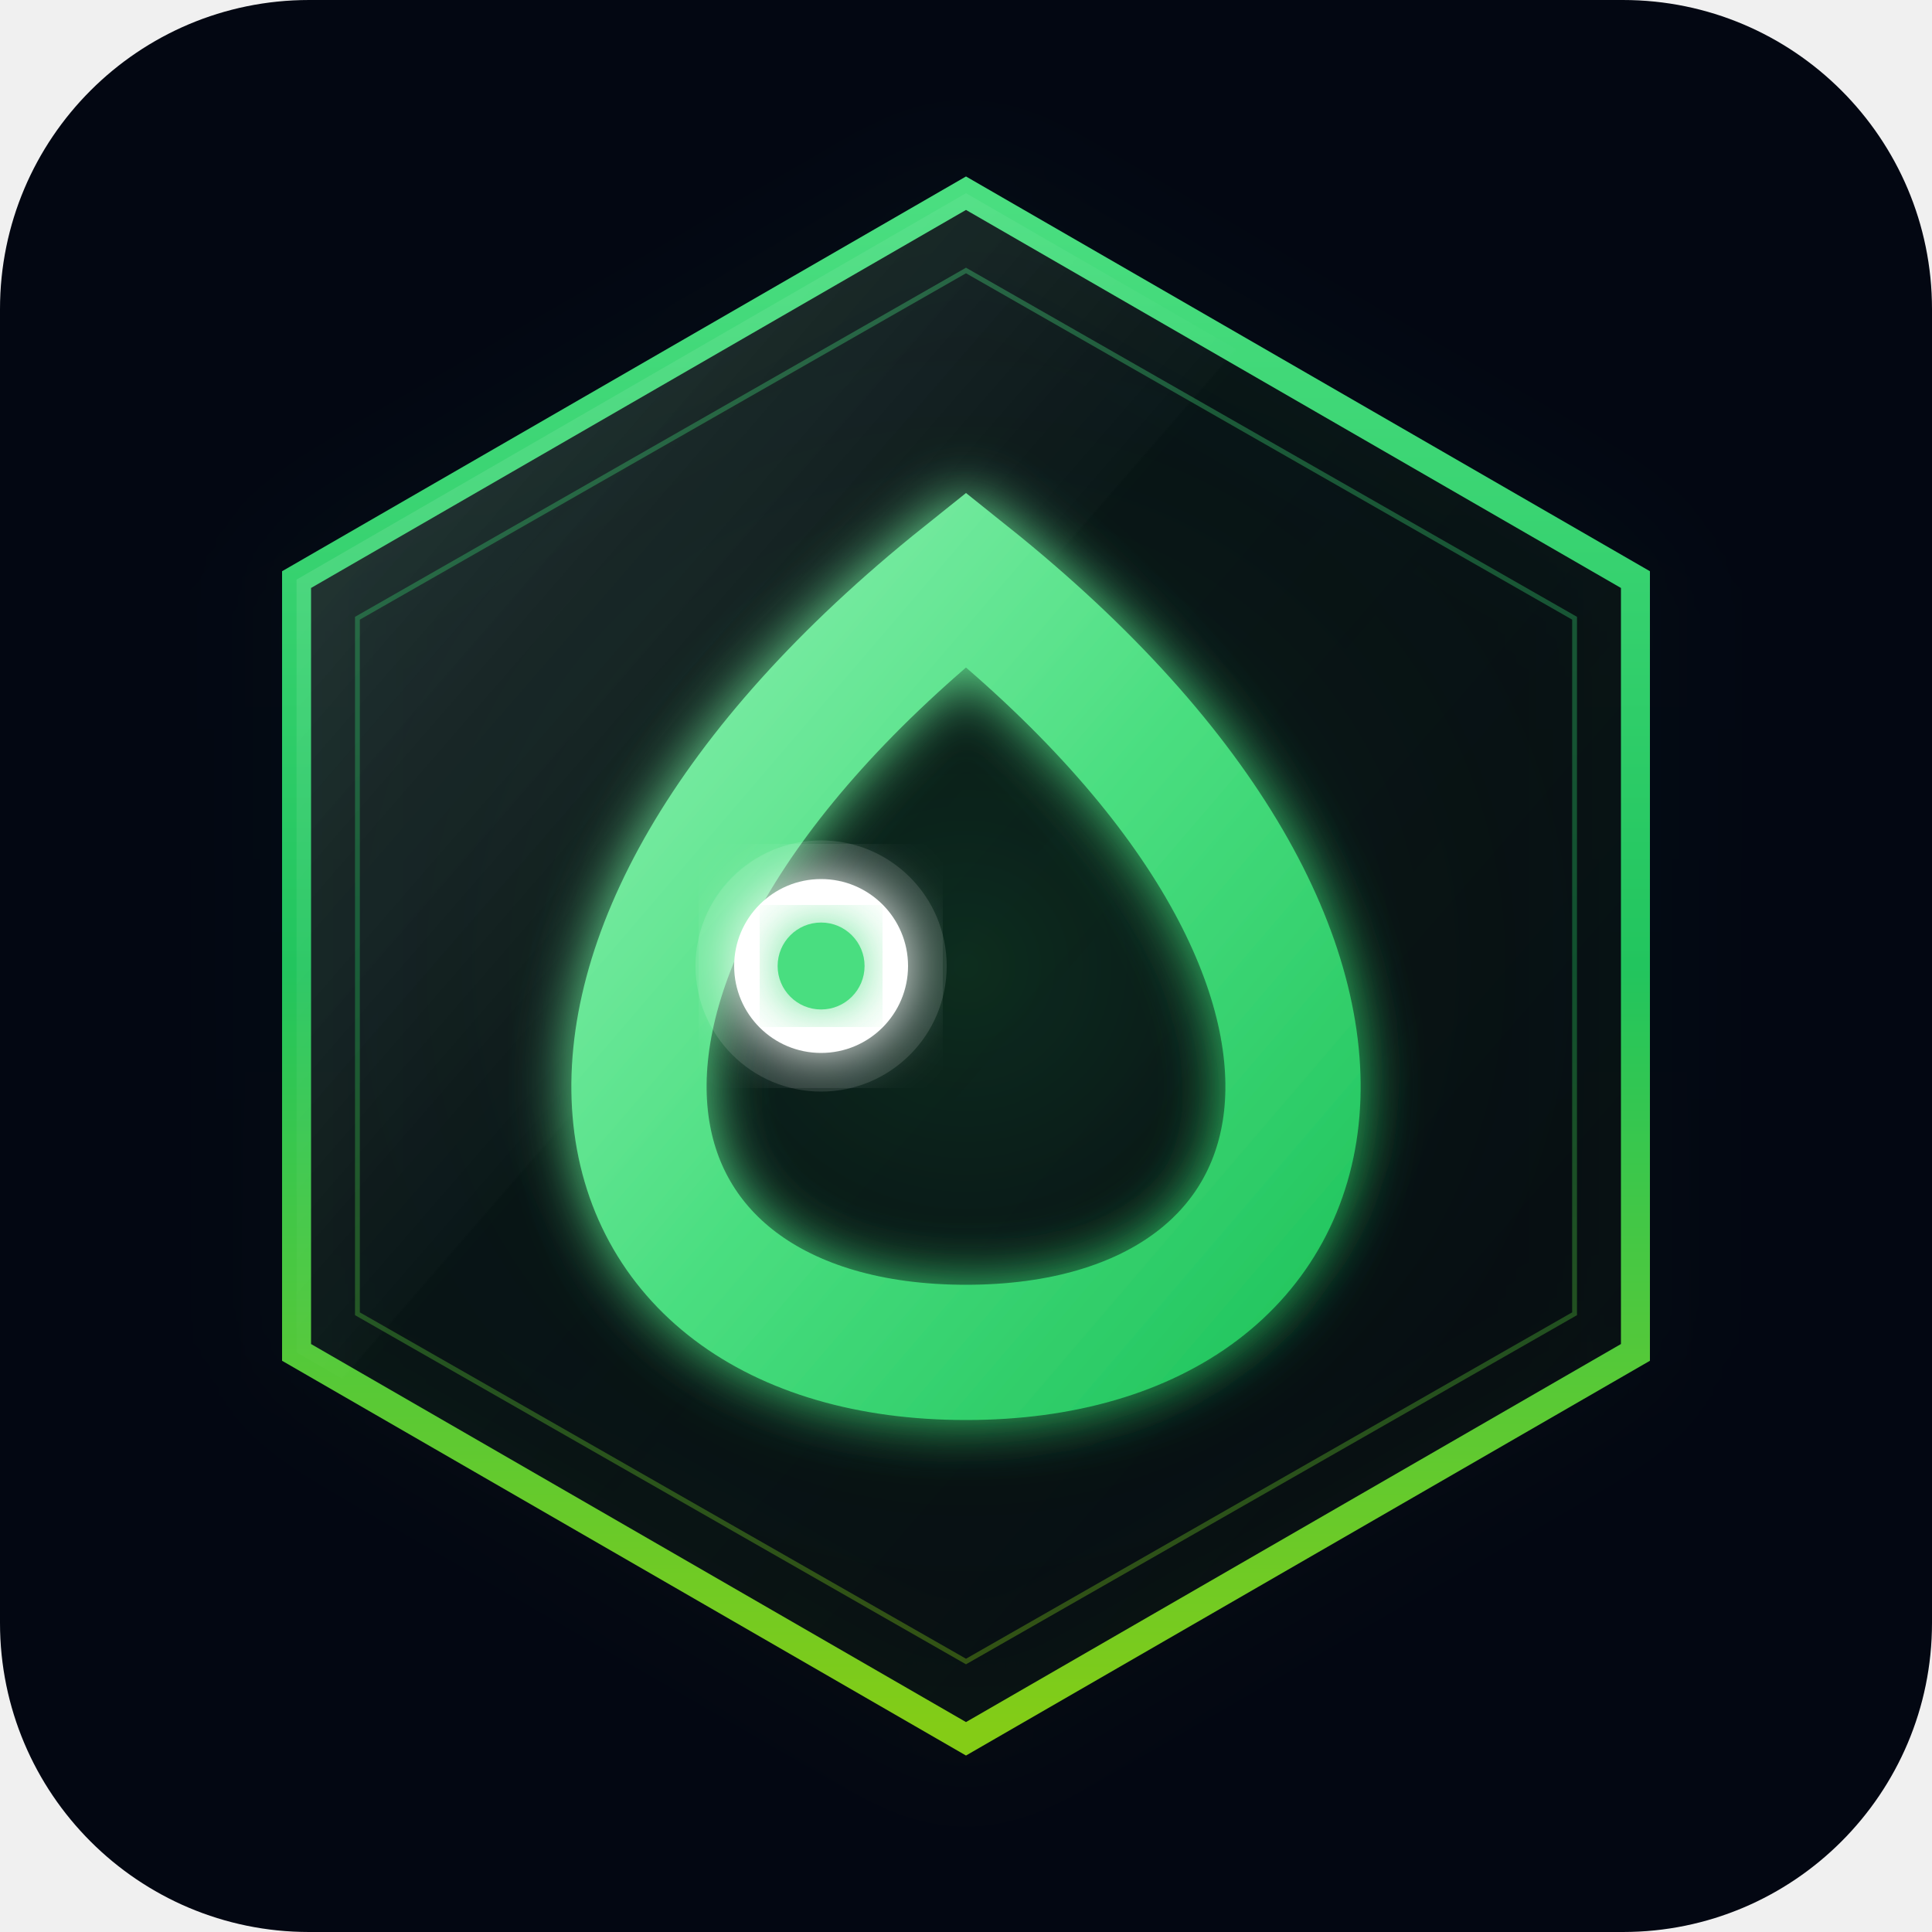
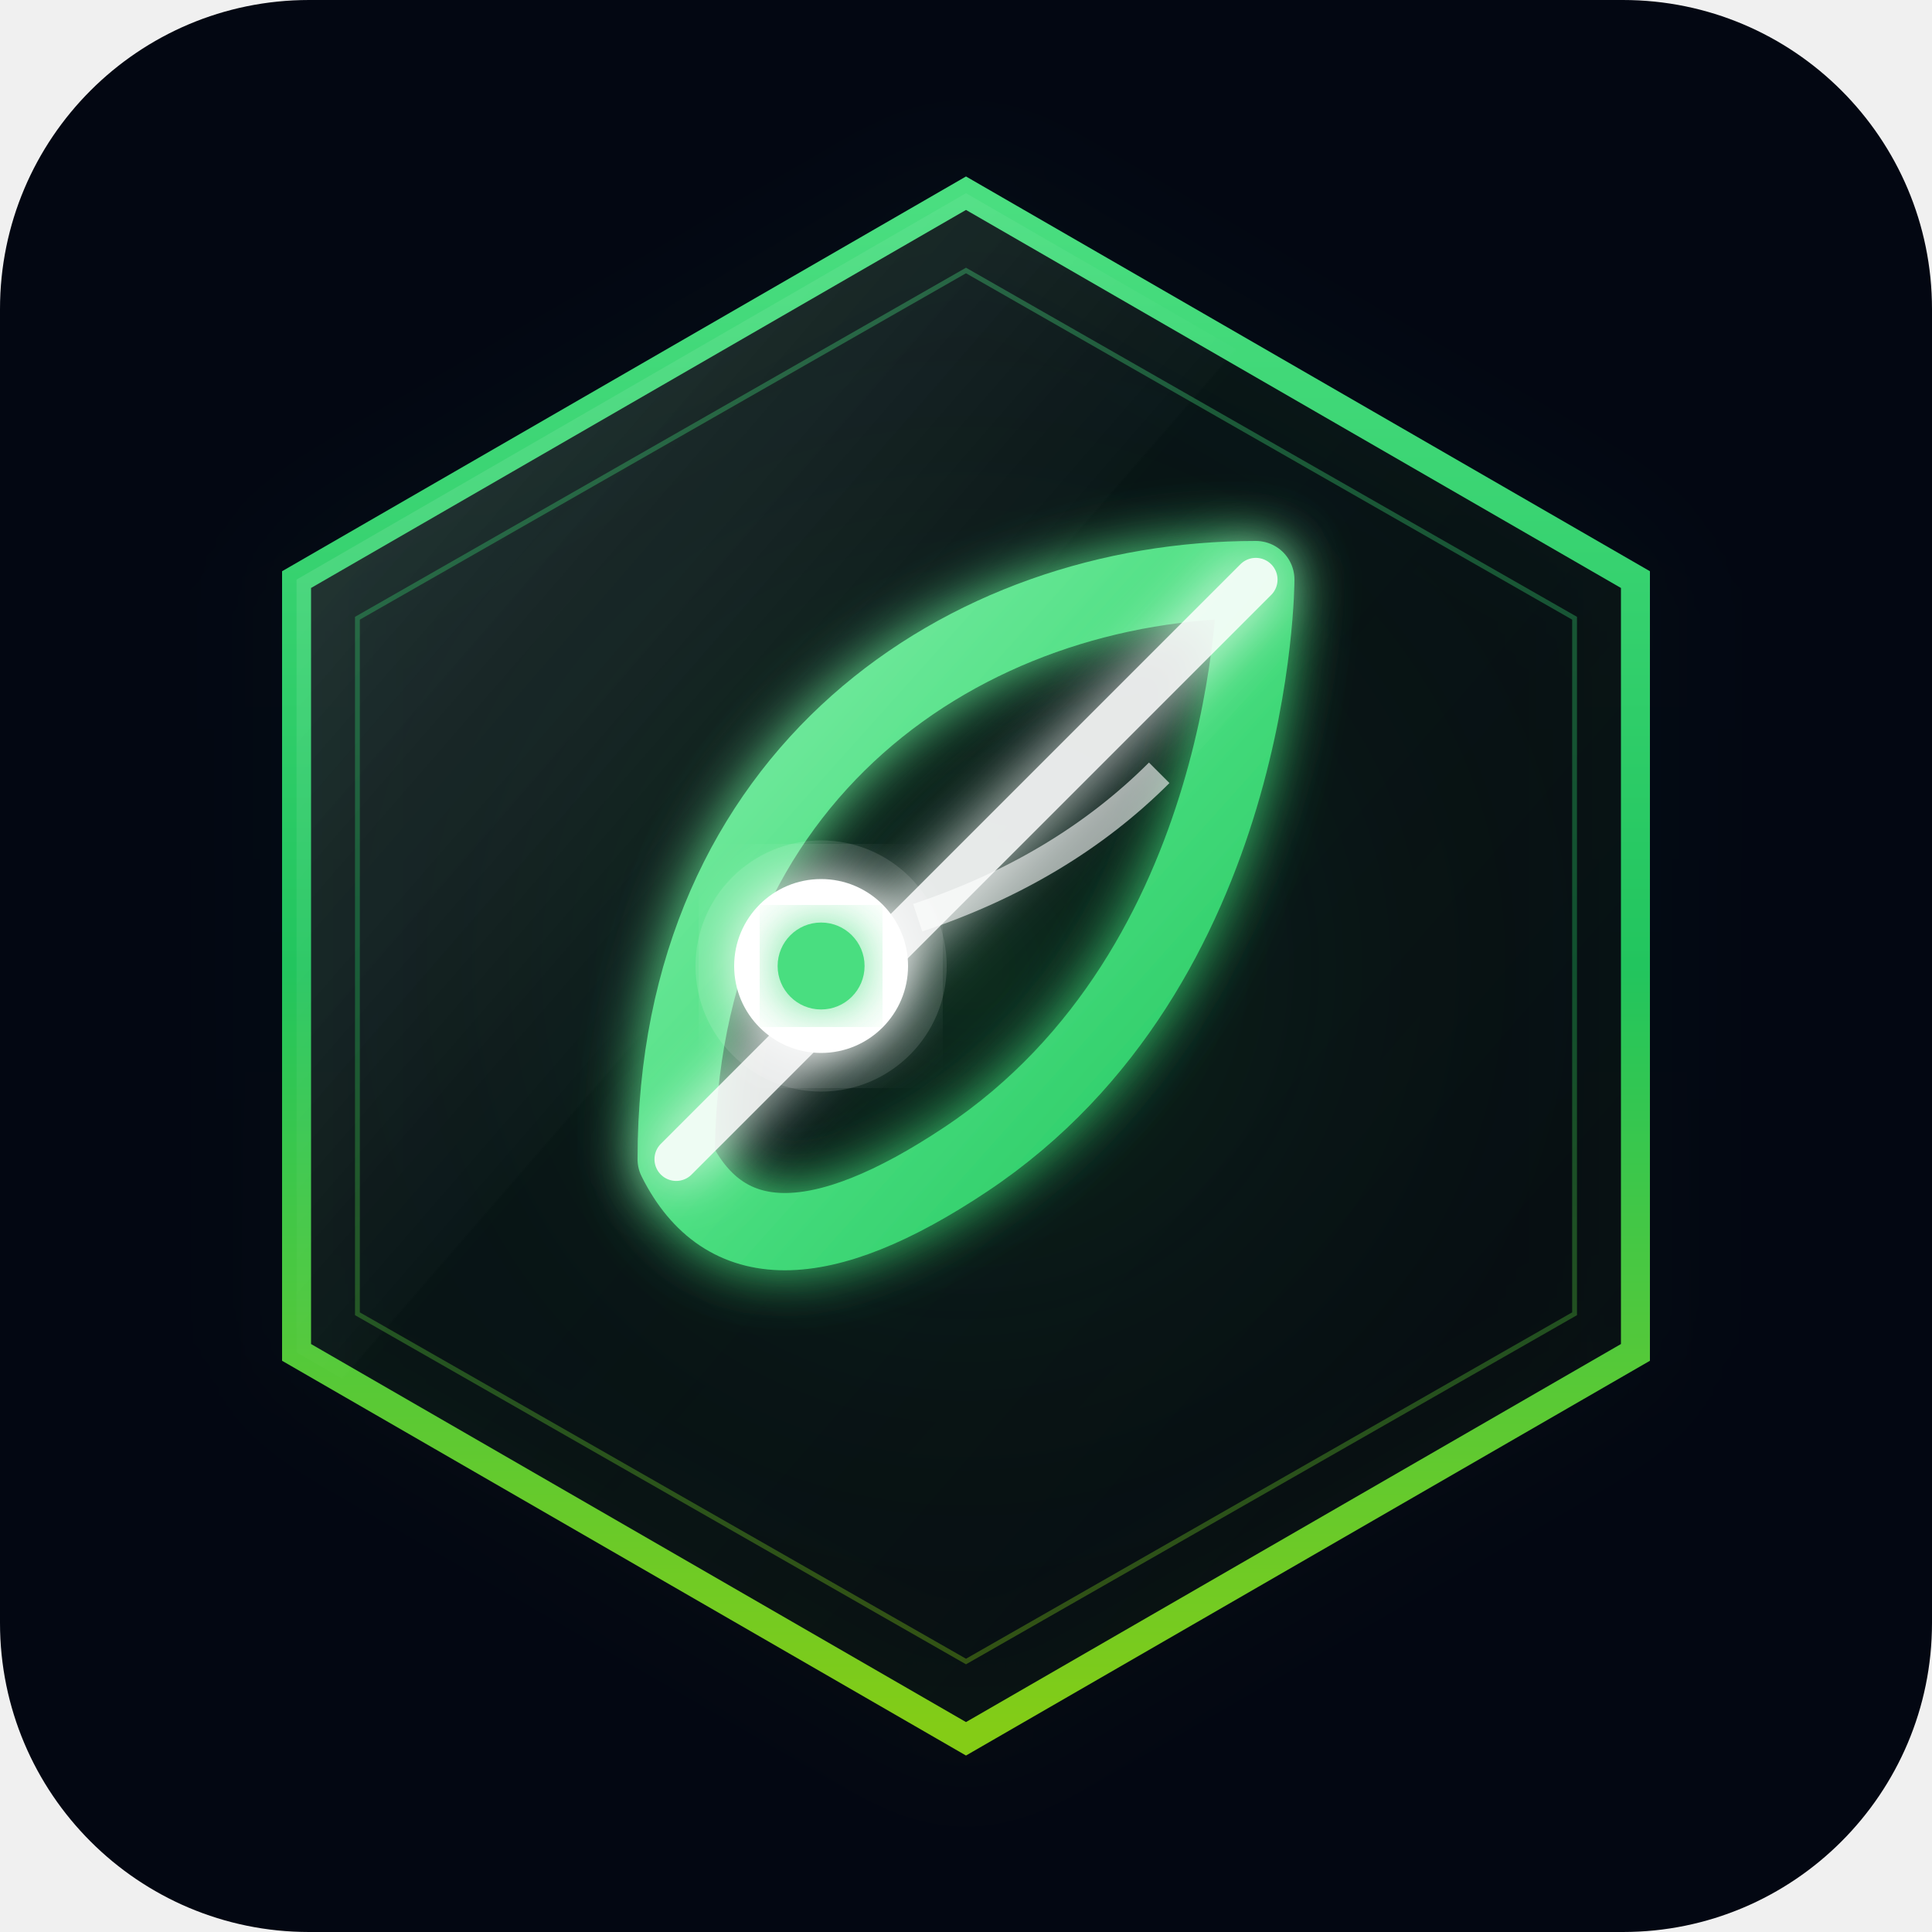
<svg xmlns="http://www.w3.org/2000/svg" viewBox="0 0 200 200">
  <defs>
    <filter id="glow" x="-40%" y="-40%" width="180%" height="180%">
      <feGaussianBlur stdDeviation="6" result="blur" />
      <feMerge>
        <feMergeNode in="blur" />
        <feMergeNode in="SourceGraphic" />
      </feMerge>
    </filter>
    <filter id="softGlow" x="-20%" y="-20%" width="140%" height="140%">
      <feGaussianBlur stdDeviation="3" result="blur" />
      <feMerge>
        <feMergeNode in="blur" />
        <feMergeNode in="SourceGraphic" />
      </feMerge>
    </filter>
    <linearGradient id="hexGrad" x1="0%" y1="0%" x2="0%" y2="100%">
      <stop offset="0%" stop-color="#4ade80" />
      <stop offset="50%" stop-color="#22c55e" />
      <stop offset="100%" stop-color="#84cc16" />
    </linearGradient>
    <linearGradient id="hexFill" x1="0%" y1="0%" x2="100%" y2="100%">
      <stop offset="0%" stop-color="#22c55e" stop-opacity="0.1" />
      <stop offset="100%" stop-color="#84cc16" stop-opacity="0.02" />
    </linearGradient>
    <linearGradient id="iconGrad" x1="0%" y1="0%" x2="100%" y2="100%">
      <stop offset="0%" stop-color="#86efac" />
      <stop offset="50%" stop-color="#4ade80" />
      <stop offset="100%" stop-color="#22c55e" />
    </linearGradient>
    <radialGradient id="centerGlow" cx="50%" cy="50%" r="50%">
      <stop offset="0%" stop-color="#22c55e" stop-opacity="0.15" />
      <stop offset="100%" stop-color="#030712" stop-opacity="0" />
    </radialGradient>
    <linearGradient id="glassGrad" x1="0%" y1="0%" x2="100%" y2="100%">
      <stop offset="0%" stop-color="#ffffff" stop-opacity="0.15" />
      <stop offset="40%" stop-color="#ffffff" stop-opacity="0.01" />
      <stop offset="40.1%" stop-color="#ffffff" stop-opacity="0" />
      <stop offset="100%" stop-color="#ffffff" stop-opacity="0" />
    </linearGradient>
  </defs>
  <rect width="100%" height="100%" fill="#030712" rx="32" />
  <circle cx="100" cy="100" r="70" fill="url(#centerGlow)" />
  <polygon points="100,20 169.3,60 169.3,140 100,180 30.7,140 30.7,60" fill="none" stroke="url(#hexGrad)" stroke-width="0.8" opacity="0.3" filter="url(#glow)" />
  <polygon points="100,20 169.3,60 169.3,140 100,180 30.7,140 30.7,60" fill="url(#hexFill)" stroke="url(#hexGrad)" stroke-width="3" />
  <polygon points="100,20 169.3,60 169.3,140 100,180 30.7,140 30.7,60" fill="url(#glassGrad)" />
  <polygon points="100,28 163,64 163,136 100,172 37,136 37,64" fill="none" stroke="url(#hexGrad)" stroke-width="0.5" opacity="0.35" />
-   <path d="M 100,140 C 140,140 150,100 100,60 C 50,100 60,140 100,140" fill="none" stroke="url(#iconGrad)" stroke-width="14" stroke-linecap="round" filter="url(#softGlow)" />
+   <path d="M 70,120 C 70,80 100,60 130,60 C 130,60 130,100 100,120 C 85,130 75,130 70,120 Z" fill="none" stroke="url(#iconGrad)" stroke-width="8" stroke-linejoin="round" filter="url(#softGlow)" />
+   <path d="M 70,120 Q 95,95 130,60" fill="none" stroke="#FFFFFF" stroke-width="4.5" stroke-linecap="round" opacity="0.9" filter="url(#softGlow)" />
+   <path d="M 95,95 Q 110,90 120,80" fill="none" stroke="#FFFFFF" stroke-width="3" opacity="0.6" />
  <circle cx="85" cy="100" r="13" fill="#FFFFFF" opacity="0.12" />
  <circle cx="85" cy="100" r="9" fill="#FFFFFF" filter="url(#softGlow)" />
  <circle cx="85" cy="100" r="4.5" fill="#4ade80" filter="url(#softGlow)" />
</svg>
